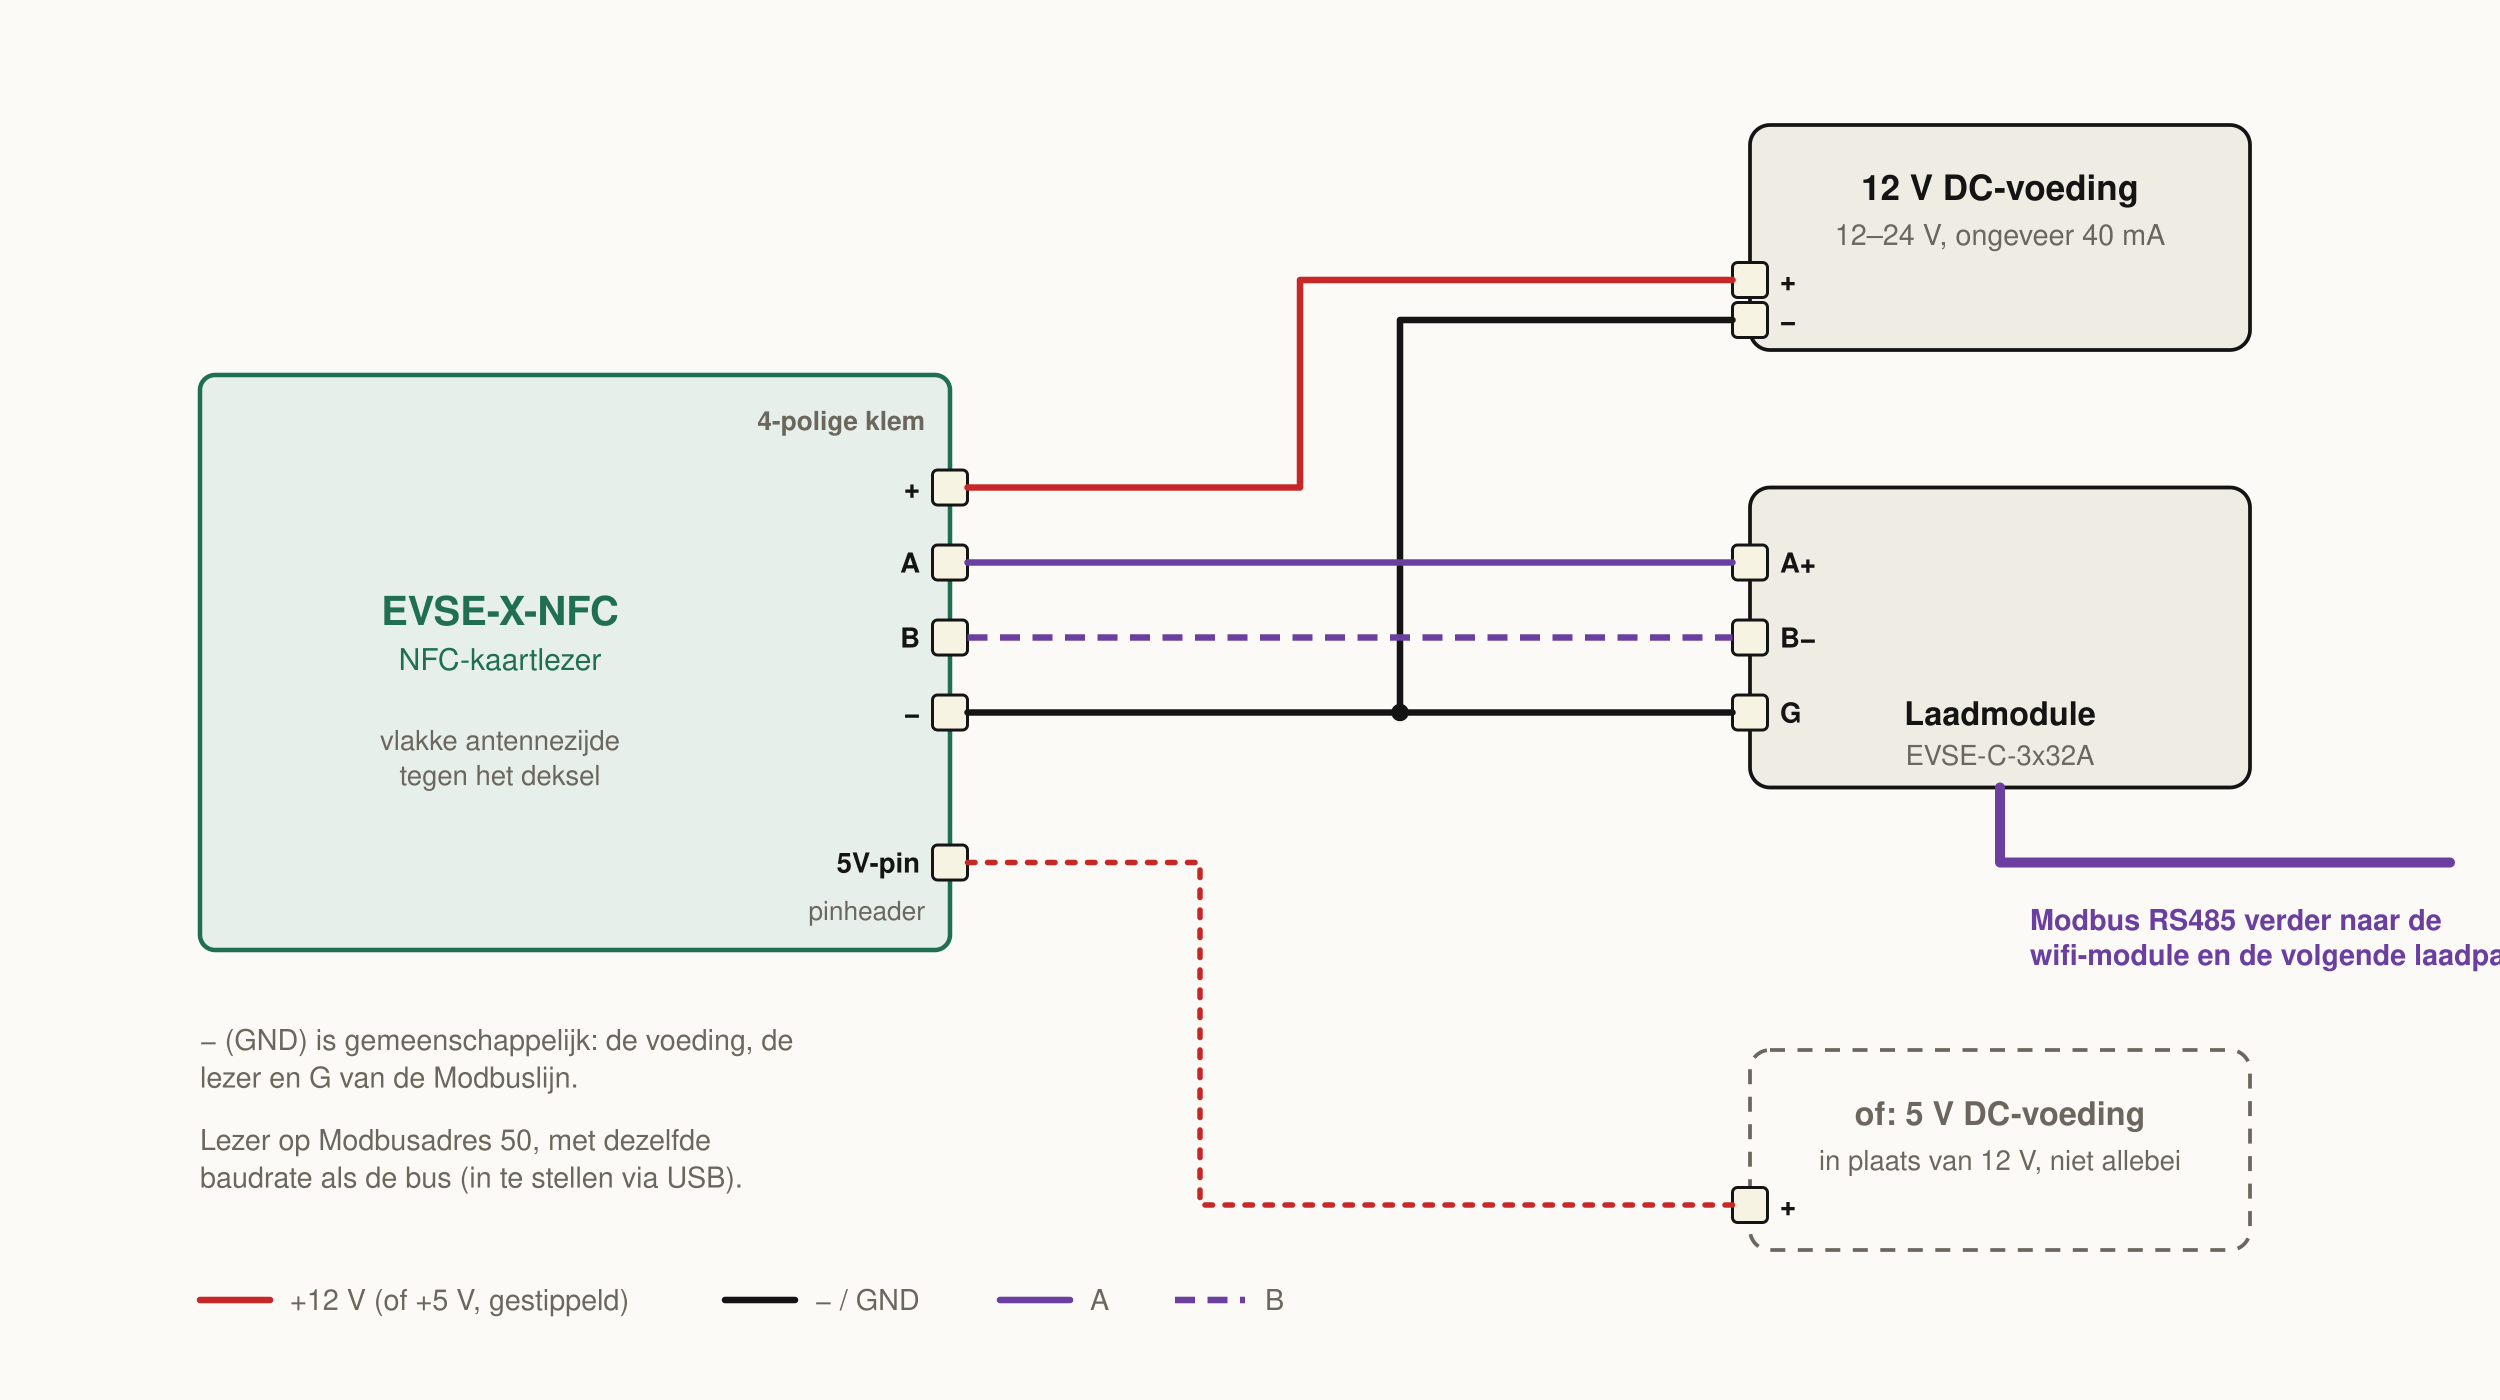
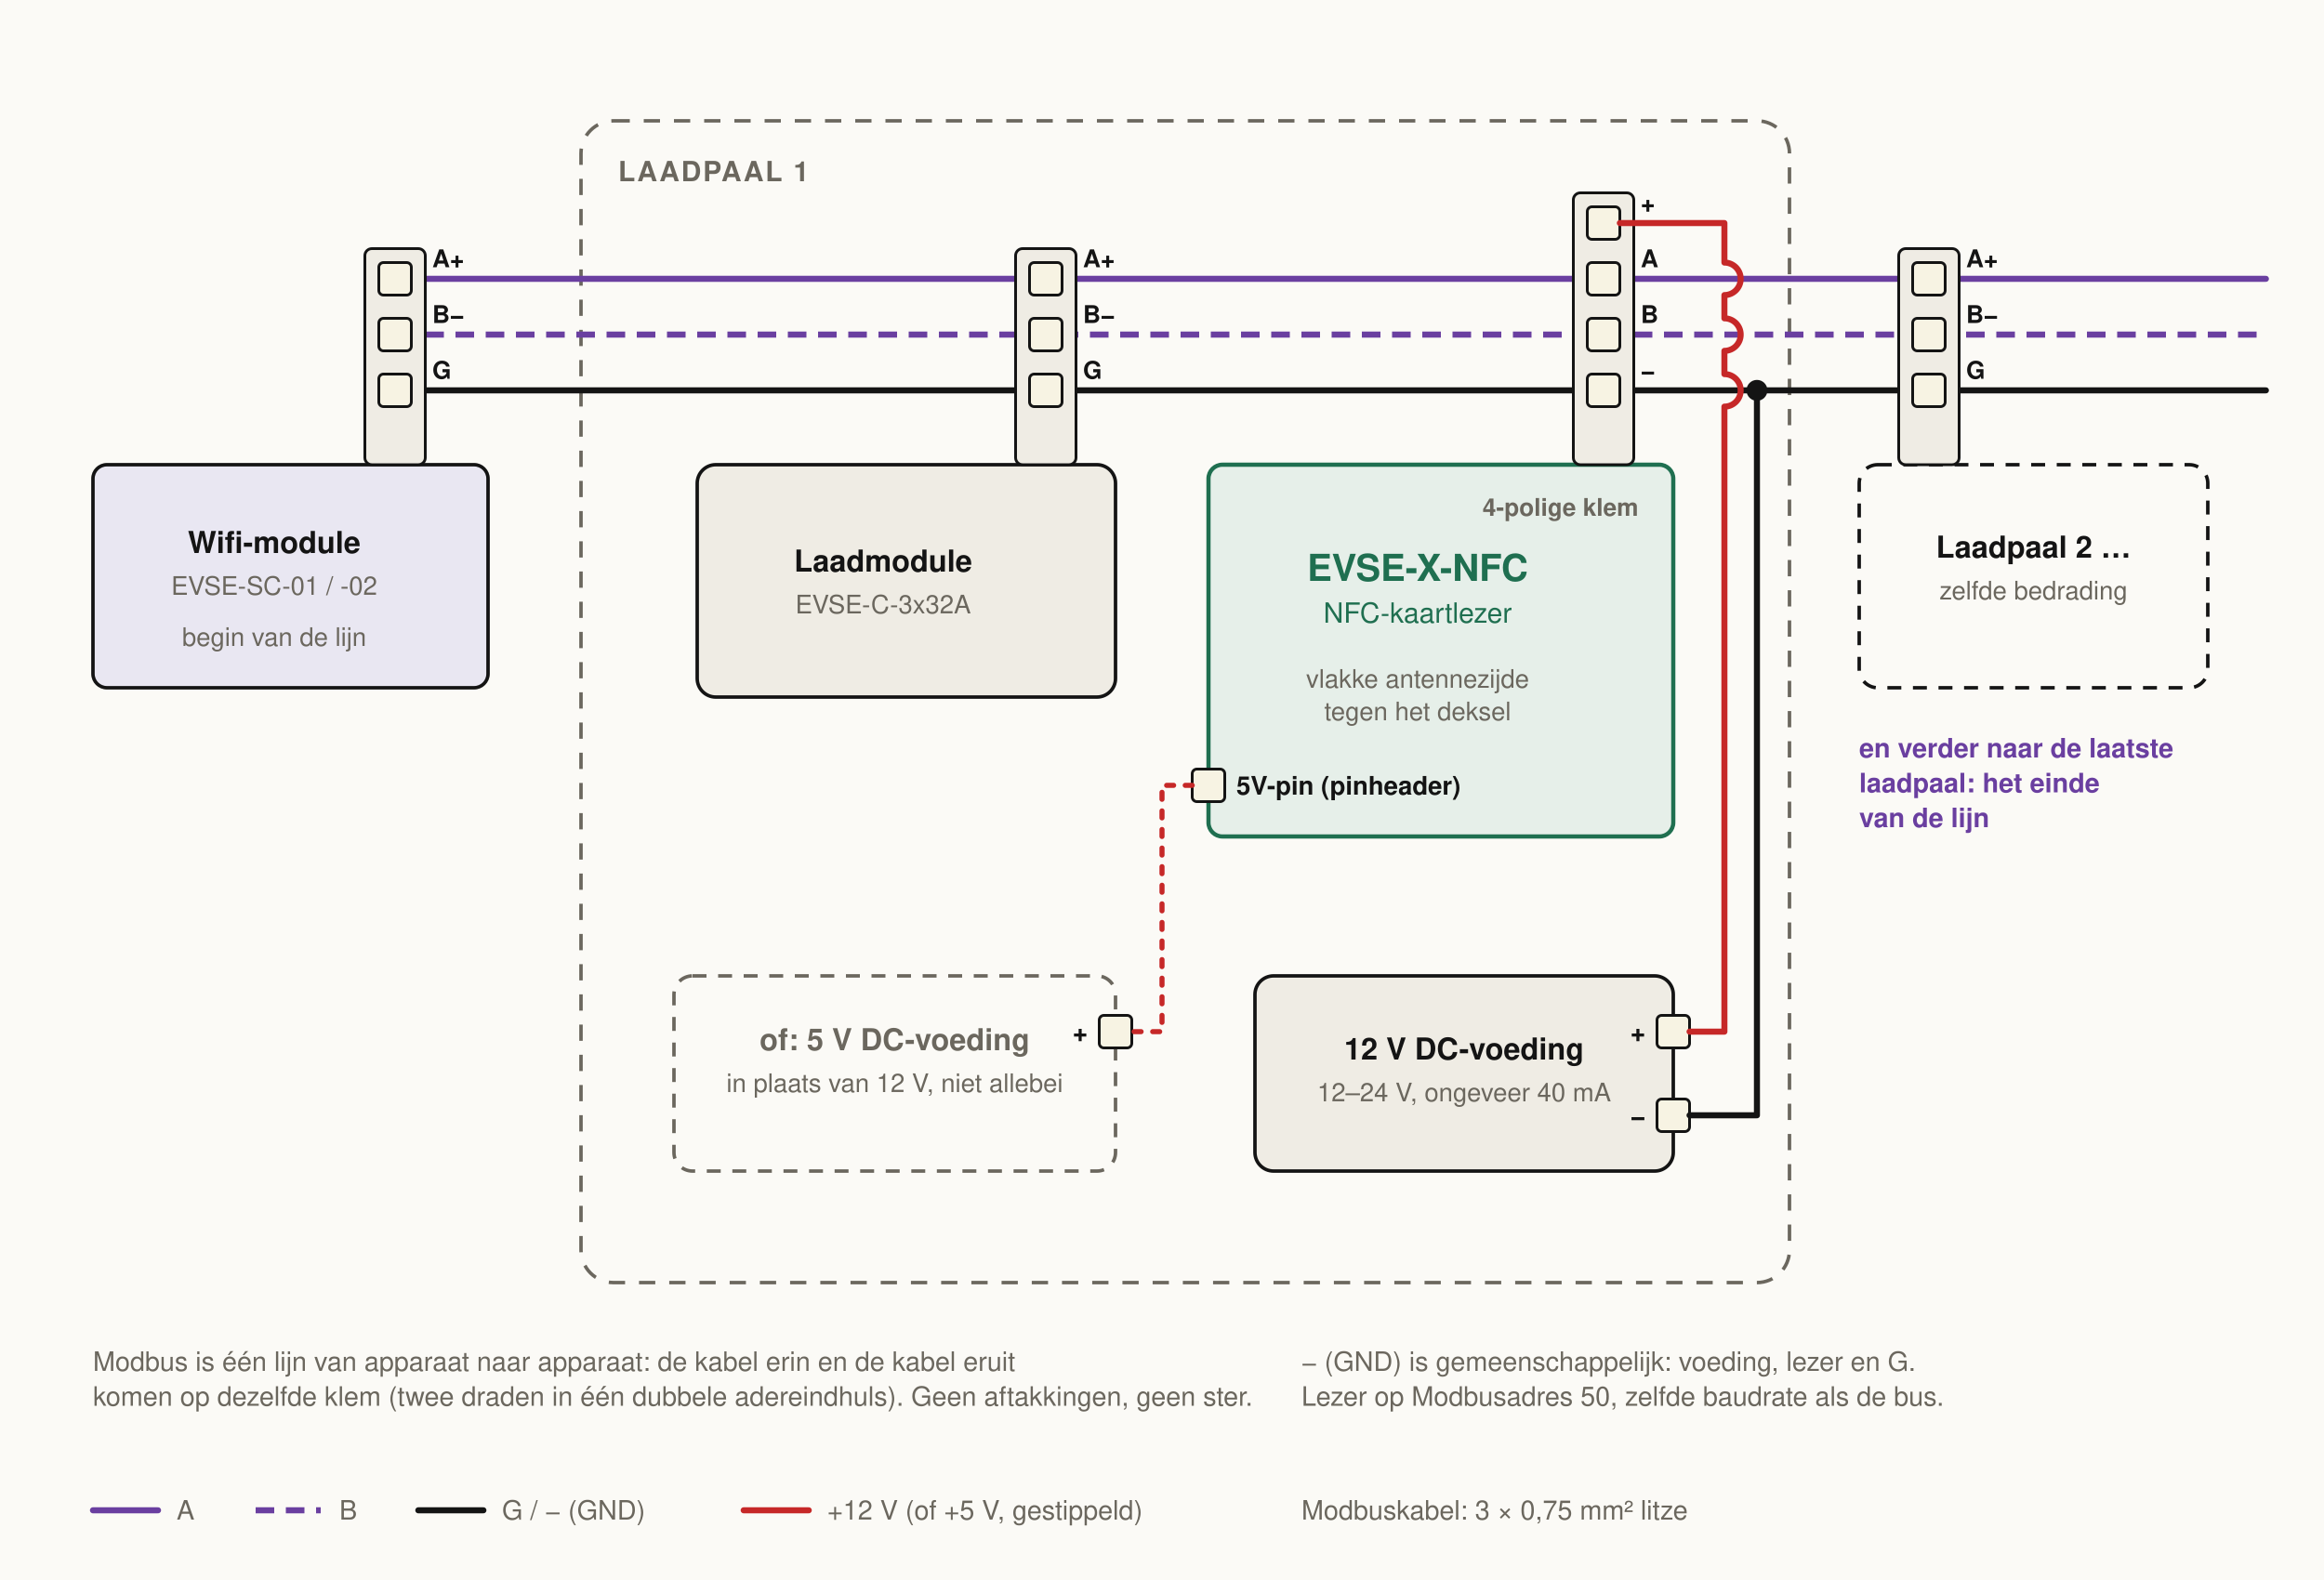
- <svg xmlns="http://www.w3.org/2000/svg" viewBox="0 0 1000 560" width="1000" height="560" role="img" aria-labelledby="t d">
-   <rect width="1000" height="560" fill="#fbfaf6" />
-   <rect x="80" y="150" width="300" height="230" rx="6" fill="#e6efe9" stroke="#1f6f50" stroke-width="1.8" />
-   <text x="200" y="250" font-family="Archivo, 'Helvetica Neue', Helvetica, Arial, sans-serif" font-size="16" font-weight="700" fill="#1f6f50" text-anchor="middle">EVSE-X-NFC</text>
-   <text x="200" y="268" font-family="Archivo, 'Helvetica Neue', Helvetica, Arial, sans-serif" font-size="12" font-weight="400" fill="#1f6f50" text-anchor="middle">NFC-kaartlezer</text>
-   <text x="200" y="300" font-family="Archivo, 'Helvetica Neue', Helvetica, Arial, sans-serif" font-size="11" font-weight="400" fill="#6b675e" text-anchor="middle">vlakke antennezijde</text>
-   <text x="200" y="314" font-family="Archivo, 'Helvetica Neue', Helvetica, Arial, sans-serif" font-size="11" font-weight="400" fill="#6b675e" text-anchor="middle">tegen het deksel</text>
-   <text x="370" y="172" font-family="'Archivo Narrow', 'Arial Narrow', Archivo, Helvetica, Arial, sans-serif" font-size="10.5" font-weight="600" fill="#6b675e" text-anchor="end">4-polige klem</text>
-   <rect x="373" y="188" width="14" height="14" rx="2" fill="#f7f3e3" stroke="#141414" stroke-width="1.2" />
-   <text x="368" y="199" font-family="'Archivo Narrow', 'Arial Narrow', Archivo, Helvetica, Arial, sans-serif" font-size="11" font-weight="600" fill="#141414" text-anchor="end">+</text>
-   <rect x="373" y="218" width="14" height="14" rx="2" fill="#f7f3e3" stroke="#141414" stroke-width="1.2" />
-   <text x="368" y="229" font-family="'Archivo Narrow', 'Arial Narrow', Archivo, Helvetica, Arial, sans-serif" font-size="11" font-weight="600" fill="#141414" text-anchor="end">A</text>
-   <rect x="373" y="248" width="14" height="14" rx="2" fill="#f7f3e3" stroke="#141414" stroke-width="1.2" />
-   <text x="368" y="259" font-family="'Archivo Narrow', 'Arial Narrow', Archivo, Helvetica, Arial, sans-serif" font-size="11" font-weight="600" fill="#141414" text-anchor="end">B</text>
-   <rect x="373" y="278" width="14" height="14" rx="2" fill="#f7f3e3" stroke="#141414" stroke-width="1.2" />
-   <text x="368" y="289" font-family="'Archivo Narrow', 'Arial Narrow', Archivo, Helvetica, Arial, sans-serif" font-size="11" font-weight="600" fill="#141414" text-anchor="end">−</text>
-   <rect x="373" y="338" width="14" height="14" rx="2" fill="#f7f3e3" stroke="#141414" stroke-width="1.2" />
-   <text x="368" y="349" font-family="'Archivo Narrow', 'Arial Narrow', Archivo, Helvetica, Arial, sans-serif" font-size="11" font-weight="600" fill="#141414" text-anchor="end">5V-pin</text>
-   <text x="370" y="368" font-family="'Archivo Narrow', 'Arial Narrow', Archivo, Helvetica, Arial, sans-serif" font-size="10.5" font-weight="400" fill="#6b675e" text-anchor="end">pinheader</text>
-   <rect x="700" y="50" width="200" height="90" rx="8" fill="#efece4" stroke="#141414" stroke-width="1.5" />
-   <text x="800" y="80" font-family="Archivo, 'Helvetica Neue', Helvetica, Arial, sans-serif" font-size="14" font-weight="700" fill="#141414" text-anchor="middle">12 V DC-voeding</text>
-   <text x="800" y="98" font-family="Archivo, 'Helvetica Neue', Helvetica, Arial, sans-serif" font-size="11.5" font-weight="400" fill="#6b675e" text-anchor="middle">12–24 V, ongeveer 40 mA</text>
-   <rect x="693" y="105" width="14" height="14" rx="2" fill="#f7f3e3" stroke="#141414" stroke-width="1.2" />
-   <text x="712" y="116" font-family="'Archivo Narrow', 'Arial Narrow', Archivo, Helvetica, Arial, sans-serif" font-size="11" font-weight="600" fill="#141414" text-anchor="start">+</text>
-   <rect x="693" y="121" width="14" height="14" rx="2" fill="#f7f3e3" stroke="#141414" stroke-width="1.2" />
-   <text x="712" y="132" font-family="'Archivo Narrow', 'Arial Narrow', Archivo, Helvetica, Arial, sans-serif" font-size="11" font-weight="600" fill="#141414" text-anchor="start">−</text>
-   <path d="M387,195 L520,195 L520,112 L693,112" fill="none" stroke="#c62828" stroke-width="2.6" stroke-linecap="round" stroke-linejoin="round" />
-   <path d="M387,285 L560,285 L560,128 L693,128" fill="none" stroke="#141414" stroke-width="2.6" stroke-linecap="round" stroke-linejoin="round" />
-   <circle cx="560" cy="285" r="3.5" fill="#141414" />
-   <rect x="700" y="195" width="200" height="120" rx="8" fill="#efece4" stroke="#141414" stroke-width="1.5" />
-   <text x="800" y="290" font-family="Archivo, 'Helvetica Neue', Helvetica, Arial, sans-serif" font-size="13" font-weight="700" fill="#141414" text-anchor="middle">Laadmodule</text>
-   <text x="800" y="306" font-family="'Archivo Narrow', 'Arial Narrow', Archivo, Helvetica, Arial, sans-serif" font-size="11" font-weight="400" fill="#6b675e" text-anchor="middle">EVSE-C-3x32A</text>
-   <rect x="693" y="218" width="14" height="14" rx="2" fill="#f7f3e3" stroke="#141414" stroke-width="1.2" />
-   <text x="712" y="229" font-family="'Archivo Narrow', 'Arial Narrow', Archivo, Helvetica, Arial, sans-serif" font-size="11" font-weight="600" fill="#141414" text-anchor="start">A+</text>
-   <rect x="693" y="248" width="14" height="14" rx="2" fill="#f7f3e3" stroke="#141414" stroke-width="1.2" />
-   <text x="712" y="259" font-family="'Archivo Narrow', 'Arial Narrow', Archivo, Helvetica, Arial, sans-serif" font-size="11" font-weight="600" fill="#141414" text-anchor="start">B−</text>
-   <rect x="693" y="278" width="14" height="14" rx="2" fill="#f7f3e3" stroke="#141414" stroke-width="1.2" />
-   <text x="712" y="289" font-family="'Archivo Narrow', 'Arial Narrow', Archivo, Helvetica, Arial, sans-serif" font-size="11" font-weight="600" fill="#141414" text-anchor="start">G</text>
-   <path d="M387,225 L693,225" fill="none" stroke="#6a3fa0" stroke-width="2.6" stroke-linecap="round" stroke-linejoin="round" />
-   <path d="M387,255 L693,255" fill="none" stroke="#6a3fa0" stroke-width="2.6" stroke-linecap="butt" stroke-linejoin="round" stroke-dasharray="8 5" />
-   <path d="M560,285 L693,285" fill="none" stroke="#141414" stroke-width="2.6" stroke-linecap="round" stroke-linejoin="round" />
-   <path d="M800,315 L800,345 L980,345" fill="none" stroke="#6a3fa0" stroke-width="4" stroke-linecap="round" stroke-linejoin="round" />
-   <text x="812" y="372" font-family="Archivo, 'Helvetica Neue', Helvetica, Arial, sans-serif" font-size="11.5" font-weight="600" fill="#6a3fa0" text-anchor="start">Modbus RS485 verder naar de</text>
-   <text x="812" y="386" font-family="Archivo, 'Helvetica Neue', Helvetica, Arial, sans-serif" font-size="11.5" font-weight="600" fill="#6a3fa0" text-anchor="start">wifi-module en de volgende laadpaal</text>
-   <rect x="700" y="420" width="200" height="80" rx="8" fill="#fbfaf6" stroke="#6b675e" stroke-width="1.5" stroke-dasharray="6 5" />
-   <text x="800" y="450" font-family="Archivo, 'Helvetica Neue', Helvetica, Arial, sans-serif" font-size="13" font-weight="700" fill="#6b675e" text-anchor="middle">of: 5 V DC-voeding</text>
-   <text x="800" y="468" font-family="Archivo, 'Helvetica Neue', Helvetica, Arial, sans-serif" font-size="11" font-weight="400" fill="#6b675e" text-anchor="middle">in plaats van 12 V, niet allebei</text>
-   <rect x="693" y="475" width="14" height="14" rx="2" fill="#f7f3e3" stroke="#141414" stroke-width="1.2" />
-   <text x="712" y="486" font-family="'Archivo Narrow', 'Arial Narrow', Archivo, Helvetica, Arial, sans-serif" font-size="11" font-weight="600" fill="#141414" text-anchor="start">+</text>
-   <path d="M387,345 L480,345 L480,482 L693,482" fill="none" stroke="#c62828" stroke-width="2.2" stroke-linecap="round" stroke-linejoin="round" stroke-dasharray="3 5" />
-   <text x="80" y="420" font-family="Archivo, 'Helvetica Neue', Helvetica, Arial, sans-serif" font-size="11.5" font-weight="400" fill="#6b675e" text-anchor="start">− (GND) is gemeenschappelijk: de voeding, de</text>
-   <text x="80" y="435" font-family="Archivo, 'Helvetica Neue', Helvetica, Arial, sans-serif" font-size="11.5" font-weight="400" fill="#6b675e" text-anchor="start">lezer en G van de Modbuslijn.</text>
-   <text x="80" y="460" font-family="Archivo, 'Helvetica Neue', Helvetica, Arial, sans-serif" font-size="11.5" font-weight="400" fill="#6b675e" text-anchor="start">Lezer op Modbusadres 50, met dezelfde</text>
-   <text x="80" y="475" font-family="Archivo, 'Helvetica Neue', Helvetica, Arial, sans-serif" font-size="11.5" font-weight="400" fill="#6b675e" text-anchor="start">baudrate als de bus (in te stellen via USB).</text>
-   <path d="M80,520 L108,520" fill="none" stroke="#c62828" stroke-width="2.6" stroke-linecap="round" stroke-linejoin="round" />
-   <text x="116" y="524" font-family="Archivo, 'Helvetica Neue', Helvetica, Arial, sans-serif" font-size="11.5" font-weight="400" fill="#6b675e" text-anchor="start">+12 V (of +5 V, gestippeld)</text>
-   <path d="M290,520 L318,520" fill="none" stroke="#141414" stroke-width="2.6" stroke-linecap="round" stroke-linejoin="round" />
-   <text x="326" y="524" font-family="Archivo, 'Helvetica Neue', Helvetica, Arial, sans-serif" font-size="11.5" font-weight="400" fill="#6b675e" text-anchor="start">− / GND</text>
-   <path d="M400,520 L428,520" fill="none" stroke="#6a3fa0" stroke-width="2.6" stroke-linecap="round" stroke-linejoin="round" />
-   <text x="436" y="524" font-family="Archivo, 'Helvetica Neue', Helvetica, Arial, sans-serif" font-size="11.5" font-weight="400" fill="#6b675e" text-anchor="start">A</text>
-   <path d="M470,520 L498,520" fill="none" stroke="#6a3fa0" stroke-width="2.6" stroke-linecap="butt" stroke-linejoin="round" stroke-dasharray="8 5" />
-   <text x="506" y="524" font-family="Archivo, 'Helvetica Neue', Helvetica, Arial, sans-serif" font-size="11.5" font-weight="400" fill="#6b675e" text-anchor="start">B</text>
+ <svg xmlns="http://www.w3.org/2000/svg" viewBox="0 0 1000 680" width="1000" height="680" role="img" aria-labelledby="t d">
+   <rect width="1000" height="680" fill="#fbfaf6" />
+   <rect x="250" y="52" width="520" height="500" rx="14" fill="none" stroke="#6b675e" stroke-width="1.5" stroke-dasharray="7 6" />
+   <text x="266" y="78" font-family="'Archivo Narrow', 'Arial Narrow', Archivo, Helvetica, Arial, sans-serif" font-size="12" font-weight="600" fill="#6b675e" text-anchor="start" letter-spacing="0.06em">LAADPAAL 1</text>
+   <path d="M170,120 L975,120" fill="none" stroke="#6a3fa0" stroke-width="2.6" stroke-linecap="round" stroke-linejoin="round" />
+   <path d="M170,144 L975,144" fill="none" stroke="#6a3fa0" stroke-width="2.6" stroke-linecap="butt" stroke-linejoin="round" stroke-dasharray="8 5" />
+   <path d="M170,168 L975,168" fill="none" stroke="#141414" stroke-width="2.6" stroke-linecap="round" stroke-linejoin="round" />
+   <rect x="40" y="200" width="170" height="96" rx="6" fill="#e9e7f2" stroke="#141414" stroke-width="1.5" />
+   <text x="118" y="238" font-family="Archivo, 'Helvetica Neue', Helvetica, Arial, sans-serif" font-size="13" font-weight="700" fill="#141414" text-anchor="middle">Wifi-module</text>
+   <text x="118" y="256" font-family="'Archivo Narrow', 'Arial Narrow', Archivo, Helvetica, Arial, sans-serif" font-size="11" font-weight="400" fill="#6b675e" text-anchor="middle">EVSE-SC-01 / -02</text>
+   <text x="118" y="278" font-family="Archivo, 'Helvetica Neue', Helvetica, Arial, sans-serif" font-size="11" font-weight="400" fill="#6b675e" text-anchor="middle">begin van de lijn</text>
+   <rect x="157" y="107" width="26" height="93" rx="3" fill="#efece4" stroke="#141414" stroke-width="1.2" />
+   <rect x="163" y="113" width="14" height="14" rx="2" fill="#f7f3e3" stroke="#141414" stroke-width="1.2" />
+   <text x="186" y="115" font-family="'Archivo Narrow', 'Arial Narrow', Archivo, Helvetica, Arial, sans-serif" font-size="10.5" font-weight="600" fill="#141414" text-anchor="start">A+</text>
+   <rect x="163" y="137" width="14" height="14" rx="2" fill="#f7f3e3" stroke="#141414" stroke-width="1.2" />
+   <text x="186" y="139" font-family="'Archivo Narrow', 'Arial Narrow', Archivo, Helvetica, Arial, sans-serif" font-size="10.5" font-weight="600" fill="#141414" text-anchor="start">B−</text>
+   <rect x="163" y="161" width="14" height="14" rx="2" fill="#f7f3e3" stroke="#141414" stroke-width="1.2" />
+   <text x="186" y="163" font-family="'Archivo Narrow', 'Arial Narrow', Archivo, Helvetica, Arial, sans-serif" font-size="10.5" font-weight="600" fill="#141414" text-anchor="start">G</text>
+   <rect x="300" y="200" width="180" height="100" rx="8" fill="#efece4" stroke="#141414" stroke-width="1.5" />
+   <text x="380" y="246" font-family="Archivo, 'Helvetica Neue', Helvetica, Arial, sans-serif" font-size="13" font-weight="700" fill="#141414" text-anchor="middle">Laadmodule</text>
+   <text x="380" y="264" font-family="'Archivo Narrow', 'Arial Narrow', Archivo, Helvetica, Arial, sans-serif" font-size="11" font-weight="400" fill="#6b675e" text-anchor="middle">EVSE-C-3x32A</text>
+   <rect x="437" y="107" width="26" height="93" rx="3" fill="#efece4" stroke="#141414" stroke-width="1.2" />
+   <rect x="443" y="113" width="14" height="14" rx="2" fill="#f7f3e3" stroke="#141414" stroke-width="1.2" />
+   <text x="466" y="115" font-family="'Archivo Narrow', 'Arial Narrow', Archivo, Helvetica, Arial, sans-serif" font-size="10.5" font-weight="600" fill="#141414" text-anchor="start">A+</text>
+   <rect x="443" y="137" width="14" height="14" rx="2" fill="#f7f3e3" stroke="#141414" stroke-width="1.2" />
+   <text x="466" y="139" font-family="'Archivo Narrow', 'Arial Narrow', Archivo, Helvetica, Arial, sans-serif" font-size="10.5" font-weight="600" fill="#141414" text-anchor="start">B−</text>
+   <rect x="443" y="161" width="14" height="14" rx="2" fill="#f7f3e3" stroke="#141414" stroke-width="1.2" />
+   <text x="466" y="163" font-family="'Archivo Narrow', 'Arial Narrow', Archivo, Helvetica, Arial, sans-serif" font-size="10.5" font-weight="600" fill="#141414" text-anchor="start">G</text>
+   <rect x="520" y="200" width="200" height="160" rx="6" fill="#e6efe9" stroke="#1f6f50" stroke-width="1.8" />
+   <text x="610" y="250" font-family="Archivo, 'Helvetica Neue', Helvetica, Arial, sans-serif" font-size="16" font-weight="700" fill="#1f6f50" text-anchor="middle">EVSE-X-NFC</text>
+   <text x="610" y="268" font-family="Archivo, 'Helvetica Neue', Helvetica, Arial, sans-serif" font-size="12" font-weight="400" fill="#1f6f50" text-anchor="middle">NFC-kaartlezer</text>
+   <text x="610" y="296" font-family="Archivo, 'Helvetica Neue', Helvetica, Arial, sans-serif" font-size="11" font-weight="400" fill="#6b675e" text-anchor="middle">vlakke antennezijde</text>
+   <text x="610" y="310" font-family="Archivo, 'Helvetica Neue', Helvetica, Arial, sans-serif" font-size="11" font-weight="400" fill="#6b675e" text-anchor="middle">tegen het deksel</text>
+   <text x="705" y="222" font-family="'Archivo Narrow', 'Arial Narrow', Archivo, Helvetica, Arial, sans-serif" font-size="10.5" font-weight="600" fill="#6b675e" text-anchor="end">4-polige klem</text>
+   <rect x="677" y="83" width="26" height="117" rx="3" fill="#efece4" stroke="#141414" stroke-width="1.2" />
+   <rect x="683" y="89" width="14" height="14" rx="2" fill="#f7f3e3" stroke="#141414" stroke-width="1.2" />
+   <text x="706" y="91" font-family="'Archivo Narrow', 'Arial Narrow', Archivo, Helvetica, Arial, sans-serif" font-size="10.5" font-weight="600" fill="#141414" text-anchor="start">+</text>
+   <rect x="683" y="113" width="14" height="14" rx="2" fill="#f7f3e3" stroke="#141414" stroke-width="1.2" />
+   <text x="706" y="115" font-family="'Archivo Narrow', 'Arial Narrow', Archivo, Helvetica, Arial, sans-serif" font-size="10.5" font-weight="600" fill="#141414" text-anchor="start">A</text>
+   <rect x="683" y="137" width="14" height="14" rx="2" fill="#f7f3e3" stroke="#141414" stroke-width="1.2" />
+   <text x="706" y="139" font-family="'Archivo Narrow', 'Arial Narrow', Archivo, Helvetica, Arial, sans-serif" font-size="10.5" font-weight="600" fill="#141414" text-anchor="start">B</text>
+   <rect x="683" y="161" width="14" height="14" rx="2" fill="#f7f3e3" stroke="#141414" stroke-width="1.2" />
+   <text x="706" y="163" font-family="'Archivo Narrow', 'Arial Narrow', Archivo, Helvetica, Arial, sans-serif" font-size="10.5" font-weight="600" fill="#141414" text-anchor="start">−</text>
+   <rect x="513" y="331" width="14" height="14" rx="2" fill="#f7f3e3" stroke="#141414" stroke-width="1.2" />
+   <text x="532" y="342" font-family="'Archivo Narrow', 'Arial Narrow', Archivo, Helvetica, Arial, sans-serif" font-size="11" font-weight="600" fill="#141414" text-anchor="start">5V-pin (pinheader)</text>
+   <rect x="540" y="420" width="180" height="84" rx="8" fill="#efece4" stroke="#141414" stroke-width="1.5" />
+   <text x="630" y="456" font-family="Archivo, 'Helvetica Neue', Helvetica, Arial, sans-serif" font-size="13" font-weight="700" fill="#141414" text-anchor="middle">12 V DC-voeding</text>
+   <text x="630" y="474" font-family="Archivo, 'Helvetica Neue', Helvetica, Arial, sans-serif" font-size="11" font-weight="400" fill="#6b675e" text-anchor="middle">12–24 V, ongeveer 40 mA</text>
+   <rect x="713" y="437" width="14" height="14" rx="2" fill="#f7f3e3" stroke="#141414" stroke-width="1.2" />
+   <text x="708" y="448" font-family="'Archivo Narrow', 'Arial Narrow', Archivo, Helvetica, Arial, sans-serif" font-size="11" font-weight="600" fill="#141414" text-anchor="end">+</text>
+   <rect x="713" y="473" width="14" height="14" rx="2" fill="#f7f3e3" stroke="#141414" stroke-width="1.2" />
+   <text x="708" y="484" font-family="'Archivo Narrow', 'Arial Narrow', Archivo, Helvetica, Arial, sans-serif" font-size="11" font-weight="600" fill="#141414" text-anchor="end">−</text>
+   <path d="M697,96 L742,96 L742,113 A7,7 0 0 1 742,127 L742,137 A7,7 0 0 1 742,151 L742,161 A7,7 0 0 1 742,175 L742,444 L727,444" fill="none" stroke="#c62828" stroke-width="2.6" stroke-linecap="round" stroke-linejoin="round" />
+   <path d="M727,480 L756,480 L756,168" fill="none" stroke="#141414" stroke-width="2.6" stroke-linecap="round" stroke-linejoin="round" />
+   <circle cx="756" cy="168" r="4.5" fill="#141414" />
+   <rect x="290" y="420" width="190" height="84" rx="8" fill="#fbfaf6" stroke="#6b675e" stroke-width="1.5" stroke-dasharray="6 5" />
+   <text x="385" y="452" font-family="Archivo, 'Helvetica Neue', Helvetica, Arial, sans-serif" font-size="13" font-weight="700" fill="#6b675e" text-anchor="middle">of: 5 V DC-voeding</text>
+   <text x="385" y="470" font-family="Archivo, 'Helvetica Neue', Helvetica, Arial, sans-serif" font-size="11" font-weight="400" fill="#6b675e" text-anchor="middle">in plaats van 12 V, niet allebei</text>
+   <rect x="473" y="437" width="14" height="14" rx="2" fill="#f7f3e3" stroke="#141414" stroke-width="1.2" />
+   <text x="468" y="448" font-family="'Archivo Narrow', 'Arial Narrow', Archivo, Helvetica, Arial, sans-serif" font-size="11" font-weight="600" fill="#141414" text-anchor="end">+</text>
+   <path d="M513,338 L500,338 L500,444 L487,444" fill="none" stroke="#c62828" stroke-width="2.2" stroke-linecap="round" stroke-linejoin="round" stroke-dasharray="3 5" />
+   <rect x="800" y="200" width="150" height="96" rx="8" fill="#fbfaf6" stroke="#141414" stroke-width="1.5" stroke-dasharray="6 5" />
+   <text x="875" y="240" font-family="Archivo, 'Helvetica Neue', Helvetica, Arial, sans-serif" font-size="13" font-weight="700" fill="#141414" text-anchor="middle">Laadpaal 2 …</text>
+   <text x="875" y="258" font-family="Archivo, 'Helvetica Neue', Helvetica, Arial, sans-serif" font-size="11" font-weight="400" fill="#6b675e" text-anchor="middle">zelfde bedrading</text>
+   <rect x="817" y="107" width="26" height="93" rx="3" fill="#efece4" stroke="#141414" stroke-width="1.2" />
+   <rect x="823" y="113" width="14" height="14" rx="2" fill="#f7f3e3" stroke="#141414" stroke-width="1.2" />
+   <text x="846" y="115" font-family="'Archivo Narrow', 'Arial Narrow', Archivo, Helvetica, Arial, sans-serif" font-size="10.5" font-weight="600" fill="#141414" text-anchor="start">A+</text>
+   <rect x="823" y="137" width="14" height="14" rx="2" fill="#f7f3e3" stroke="#141414" stroke-width="1.2" />
+   <text x="846" y="139" font-family="'Archivo Narrow', 'Arial Narrow', Archivo, Helvetica, Arial, sans-serif" font-size="10.5" font-weight="600" fill="#141414" text-anchor="start">B−</text>
+   <rect x="823" y="161" width="14" height="14" rx="2" fill="#f7f3e3" stroke="#141414" stroke-width="1.2" />
+   <text x="846" y="163" font-family="'Archivo Narrow', 'Arial Narrow', Archivo, Helvetica, Arial, sans-serif" font-size="10.5" font-weight="600" fill="#141414" text-anchor="start">G</text>
+   <text x="800" y="326" font-family="Archivo, 'Helvetica Neue', Helvetica, Arial, sans-serif" font-size="11.5" font-weight="600" fill="#6a3fa0" text-anchor="start">en verder naar de laatste</text>
+   <text x="800" y="341" font-family="Archivo, 'Helvetica Neue', Helvetica, Arial, sans-serif" font-size="11.5" font-weight="600" fill="#6a3fa0" text-anchor="start">laadpaal: het einde</text>
+   <text x="800" y="356" font-family="Archivo, 'Helvetica Neue', Helvetica, Arial, sans-serif" font-size="11.5" font-weight="600" fill="#6a3fa0" text-anchor="start">van de lijn</text>
+   <text x="40" y="590" font-family="Archivo, 'Helvetica Neue', Helvetica, Arial, sans-serif" font-size="11.5" font-weight="400" fill="#6b675e" text-anchor="start">Modbus is één lijn van apparaat naar apparaat: de kabel erin en de kabel eruit</text>
+   <text x="40" y="605" font-family="Archivo, 'Helvetica Neue', Helvetica, Arial, sans-serif" font-size="11.5" font-weight="400" fill="#6b675e" text-anchor="start">komen op dezelfde klem (twee draden in één dubbele adereindhuls). Geen aftakkingen, geen ster.</text>
+   <text x="560" y="590" font-family="Archivo, 'Helvetica Neue', Helvetica, Arial, sans-serif" font-size="11.5" font-weight="400" fill="#6b675e" text-anchor="start">− (GND) is gemeenschappelijk: voeding, lezer en G.</text>
+   <text x="560" y="605" font-family="Archivo, 'Helvetica Neue', Helvetica, Arial, sans-serif" font-size="11.5" font-weight="400" fill="#6b675e" text-anchor="start">Lezer op Modbusadres 50, zelfde baudrate als de bus.</text>
+   <path d="M40,650 L68,650" fill="none" stroke="#6a3fa0" stroke-width="2.6" stroke-linecap="round" stroke-linejoin="round" />
+   <text x="76" y="654" font-family="Archivo, 'Helvetica Neue', Helvetica, Arial, sans-serif" font-size="11.5" font-weight="400" fill="#6b675e" text-anchor="start">A</text>
+   <path d="M110,650 L138,650" fill="none" stroke="#6a3fa0" stroke-width="2.6" stroke-linecap="butt" stroke-linejoin="round" stroke-dasharray="8 5" />
+   <text x="146" y="654" font-family="Archivo, 'Helvetica Neue', Helvetica, Arial, sans-serif" font-size="11.5" font-weight="400" fill="#6b675e" text-anchor="start">B</text>
+   <path d="M180,650 L208,650" fill="none" stroke="#141414" stroke-width="2.6" stroke-linecap="round" stroke-linejoin="round" />
+   <text x="216" y="654" font-family="Archivo, 'Helvetica Neue', Helvetica, Arial, sans-serif" font-size="11.5" font-weight="400" fill="#6b675e" text-anchor="start">G / − (GND)</text>
+   <path d="M320,650 L348,650" fill="none" stroke="#c62828" stroke-width="2.6" stroke-linecap="round" stroke-linejoin="round" />
+   <text x="356" y="654" font-family="Archivo, 'Helvetica Neue', Helvetica, Arial, sans-serif" font-size="11.5" font-weight="400" fill="#6b675e" text-anchor="start">+12 V (of +5 V, gestippeld)</text>
+   <text x="560" y="654" font-family="Archivo, 'Helvetica Neue', Helvetica, Arial, sans-serif" font-size="11.5" font-weight="400" fill="#6b675e" text-anchor="start">Modbuskabel: 3 × 0,75 mm² litze</text>
</svg>
